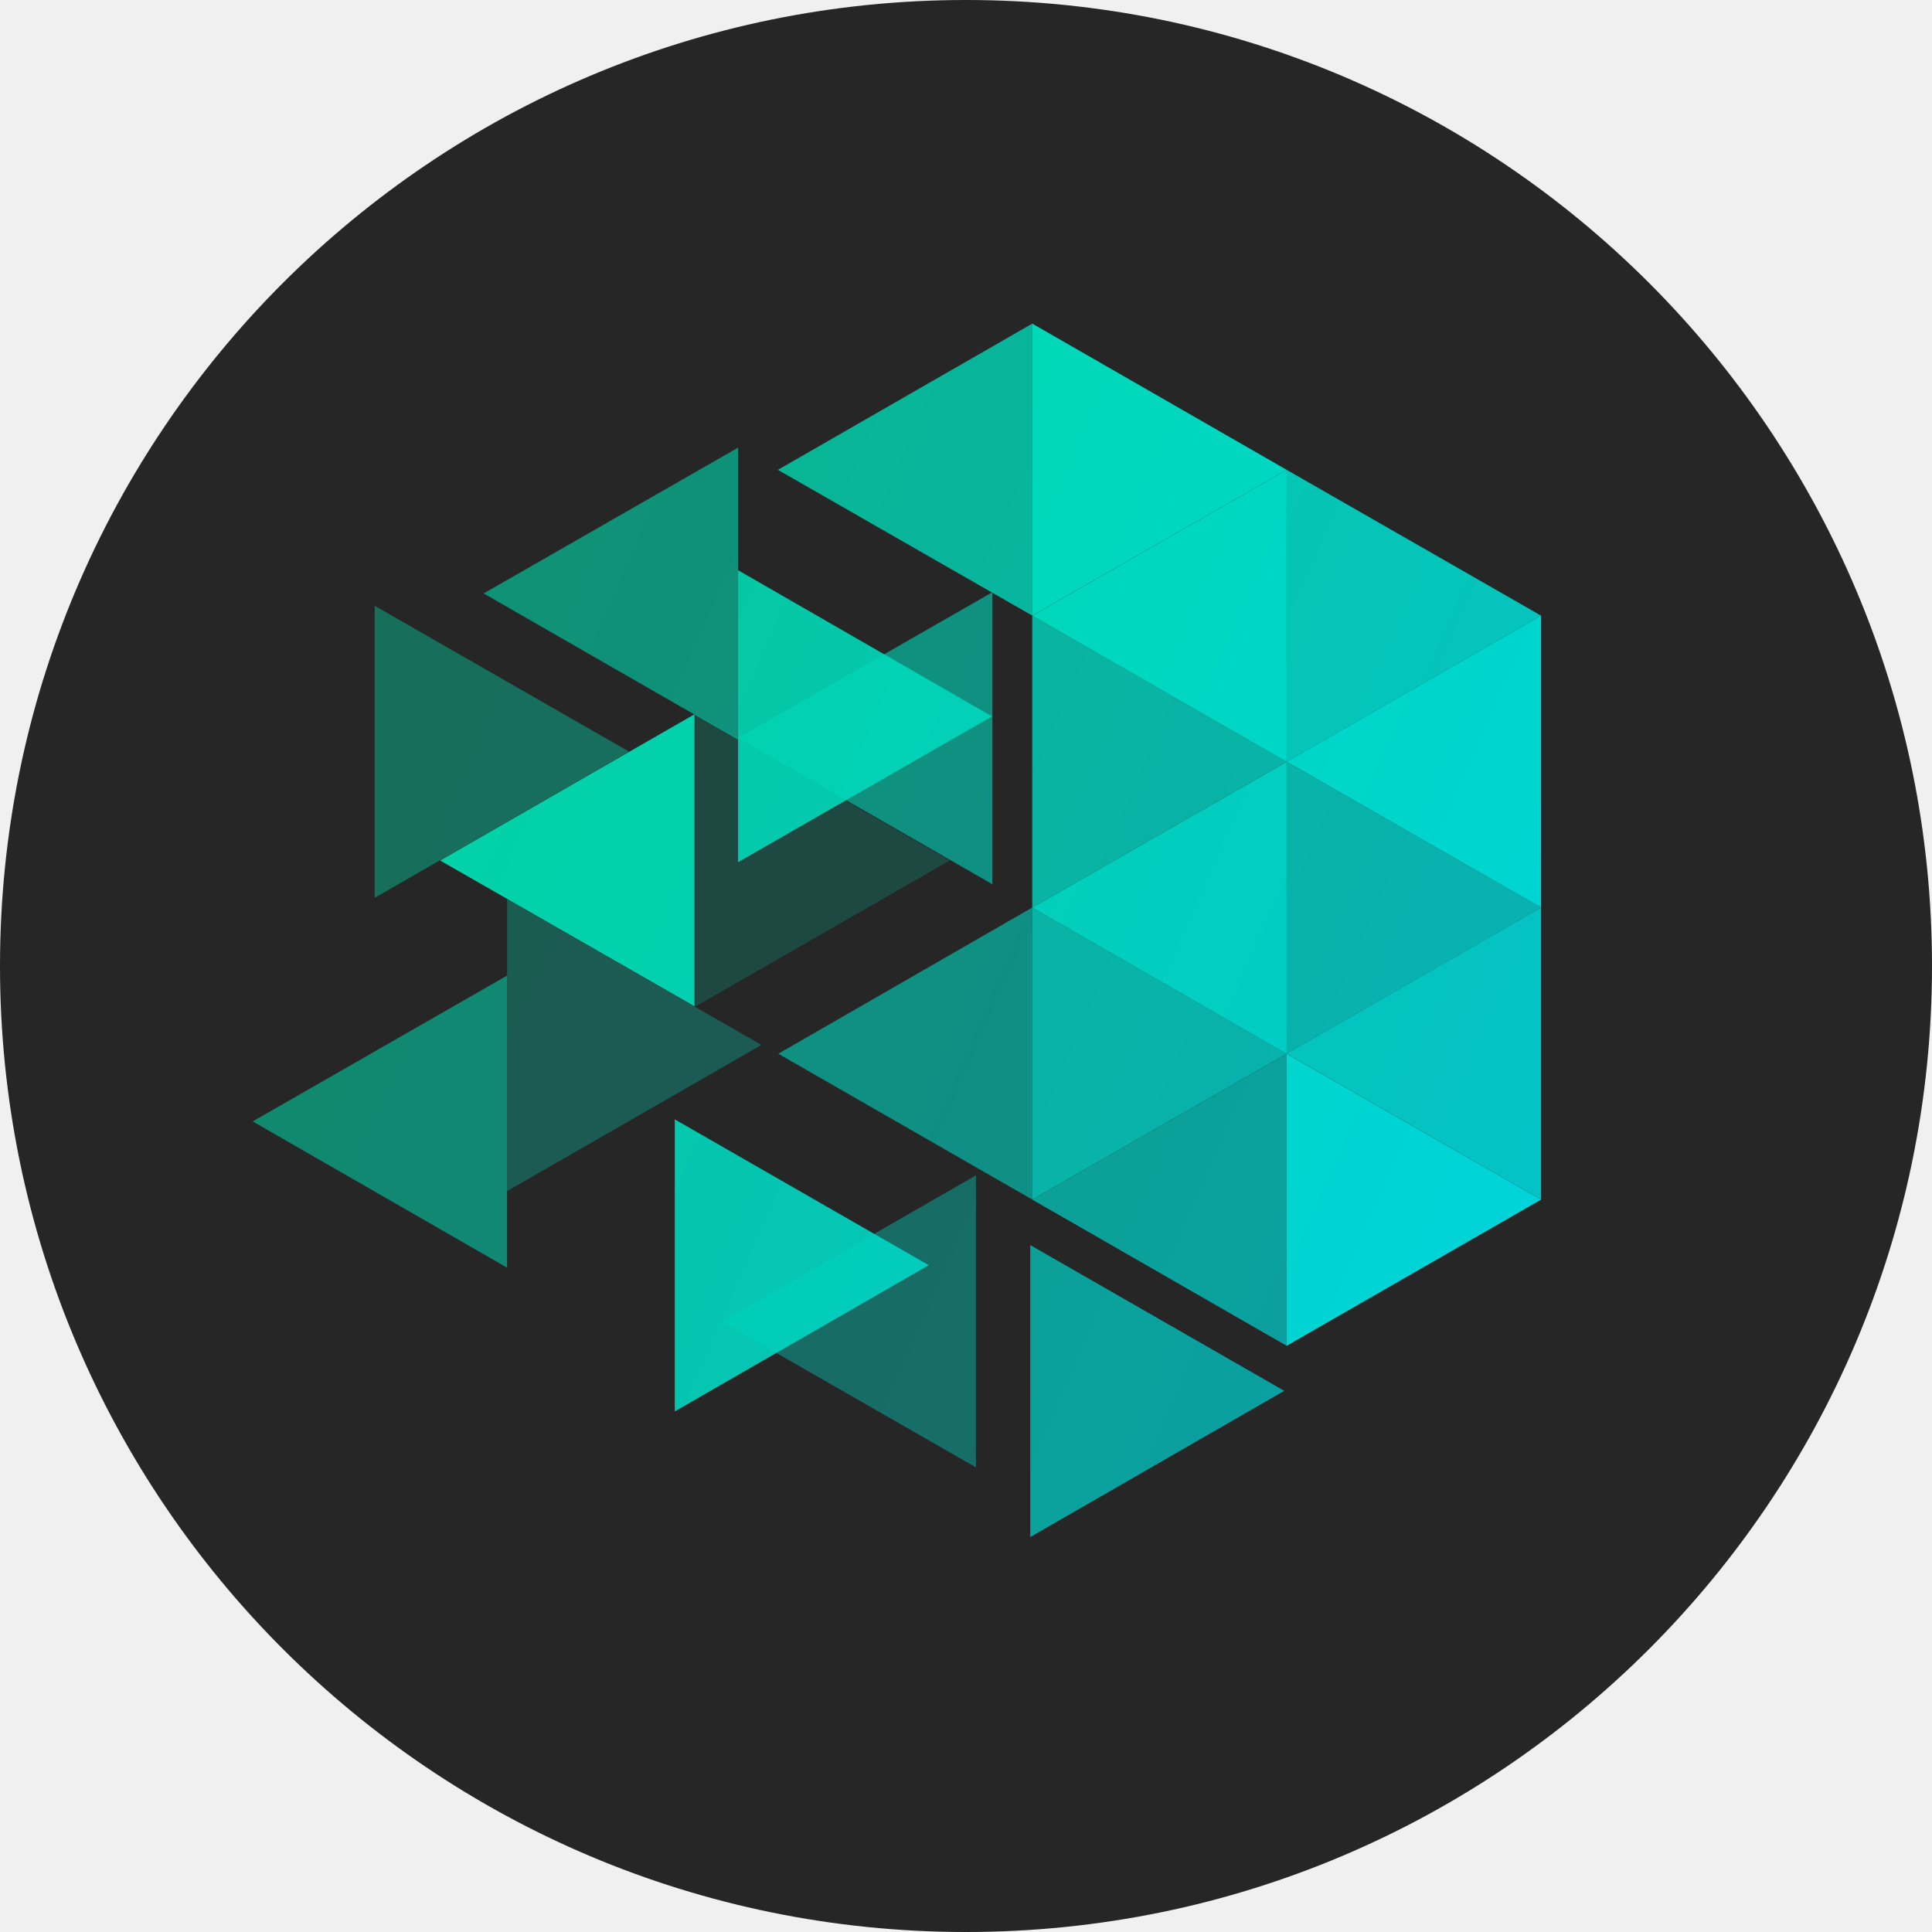
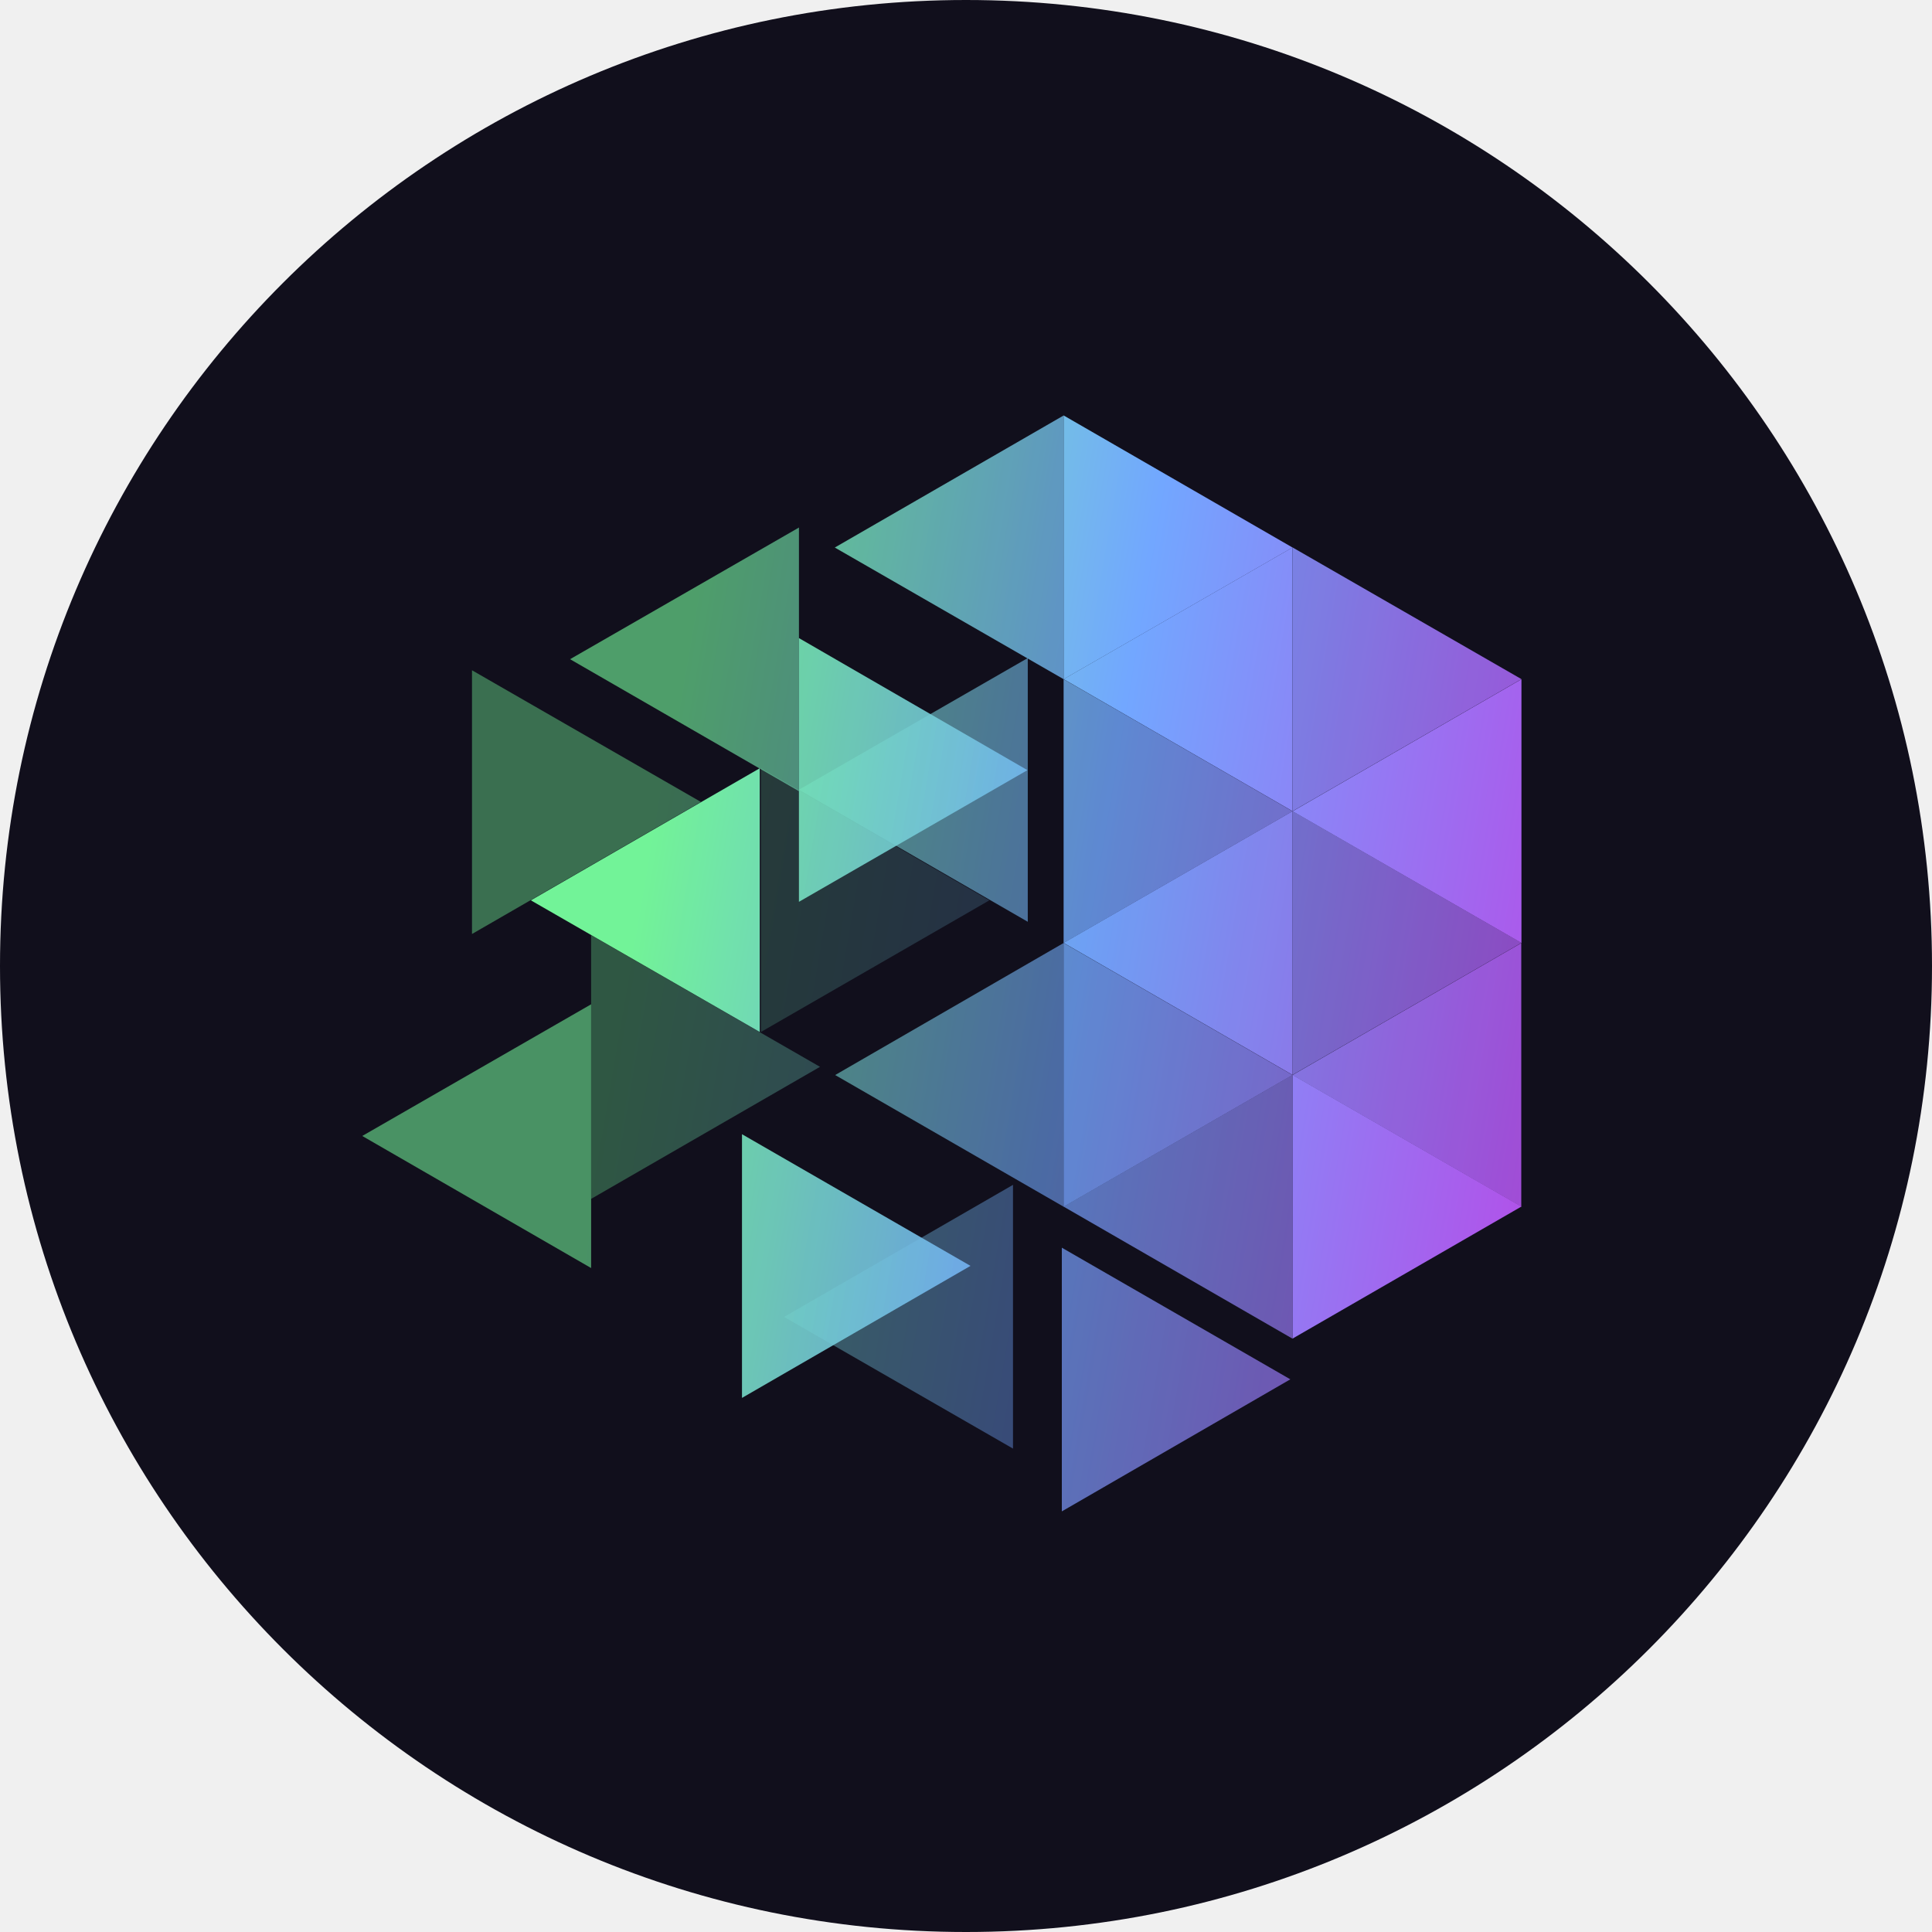
- <svg xmlns="http://www.w3.org/2000/svg" width="48" height="48" viewBox="0 0 48 48" fill="none">
-   <path d="M48 24C48 37.255 37.255 48 24 48C10.745 48 0 37.255 0 24C0 10.745 10.745 0 24 0C37.255 0 48 10.745 48 24Z" fill="#262626" />
-   <path d="M25.646 8.04V15.295L31.967 11.673L25.646 8.04Z" fill="url(#paint0_linear)" />
-   <path opacity="0.9" d="M31.967 11.673V18.928L38.288 15.296L31.967 11.673Z" fill="url(#paint1_linear)" />
-   <path opacity="0.8" d="M25.646 15.294V22.549L31.967 18.926L25.646 15.294Z" fill="url(#paint2_linear)" />
-   <path opacity="0.8" d="M31.967 18.927V26.182L38.288 22.549L31.967 18.927Z" fill="url(#paint3_linear)" />
-   <path opacity="0.8" d="M25.646 22.548V29.802L31.967 26.18L25.646 22.548Z" fill="url(#paint4_linear)" />
-   <path d="M31.967 26.182V33.436L38.288 29.804L31.967 26.182Z" fill="url(#paint5_linear)" />
-   <path opacity="0.4" d="M9.309 15.051V22.306L15.629 18.674L9.309 15.051Z" fill="url(#paint6_linear)" />
-   <path opacity="0.2" d="M17.285 17.746V25.001L23.595 21.379L17.285 17.746Z" fill="url(#paint7_linear)" />
-   <path opacity="0.3" d="M12.599 22.338V29.593L18.919 25.961L12.599 22.338Z" fill="url(#paint8_linear)" />
-   <path opacity="0.9" d="M16.765 27.811V35.066L23.075 31.433L16.765 27.811Z" fill="url(#paint9_linear)" />
-   <path opacity="0.7" d="M25.597 30.934V38.188L31.907 34.555L25.597 30.934Z" fill="url(#paint10_linear)" />
-   <path opacity="0.9" d="M18.337 14.166V21.421L24.647 17.799L18.337 14.166Z" fill="url(#paint11_linear)" />
-   <path opacity="0.8" d="M25.647 8.04V15.295L19.326 11.673L25.647 8.04Z" fill="url(#paint12_linear)" />
-   <path opacity="0.6" d="M18.337 11.122V18.375L12.017 14.744L18.337 11.122Z" fill="url(#paint13_linear)" />
-   <path opacity="0.6" d="M24.656 14.714V21.969L18.335 18.336L24.656 14.714Z" fill="url(#paint14_linear)" />
-   <path opacity="0.95" d="M17.255 17.746V25.001L10.935 21.379L17.255 17.746Z" fill="url(#paint15_linear)" />
-   <path opacity="0.6" d="M25.646 22.548V29.802L19.336 26.18L25.646 22.548Z" fill="url(#paint16_linear)" />
-   <path opacity="0.55" d="M12.598 24.239V31.494L6.278 27.861L12.598 24.239Z" fill="url(#paint17_linear)" />
-   <path d="M38.288 15.294V22.549L31.967 18.926L38.288 15.294Z" fill="url(#paint18_linear)" />
-   <path opacity="0.95" d="M31.967 18.927V26.182L25.646 22.549L31.967 18.927Z" fill="url(#paint19_linear)" />
-   <path opacity="0.9" d="M38.288 22.548V29.802L31.967 26.18L38.288 22.548Z" fill="url(#paint20_linear)" />
-   <path opacity="0.7" d="M31.967 26.182V33.436L25.646 29.804L31.967 26.182Z" fill="url(#paint21_linear)" />
-   <path opacity="0.4" d="M24.247 29.202V36.456L17.927 32.834L24.247 29.202Z" fill="url(#paint22_linear)" />
-   <path d="M31.967 11.673V18.928L25.646 15.296L31.967 11.673Z" fill="url(#paint23_linear)" />
+ <svg xmlns="http://www.w3.org/2000/svg" width="80" height="80" viewBox="0 0 80 80" fill="none">
+   <circle cx="40" cy="40" r="40" fill="#110F1C" />
+   <mask id="mask0_476_3426" style="mask-type:alpha" maskUnits="userSpaceOnUse" x="44" y="17" width="10" height="12">
+     <path d="M44.043 17.203V28.125L53.521 22.672L44.043 17.203Z" fill="white" />
+   </mask>
+   <g mask="url(#mask0_476_3426)">
+     <rect x="14.269" y="14.656" width="51.649" height="50.877" fill="url(#paint0_linear_476_3426)" />
+   </g>
+   <mask id="mask1_476_3426" style="mask-type:alpha" maskUnits="userSpaceOnUse" x="53" y="22" width="10" height="12">
+     <path opacity="0.9" d="M53.522 22.668V33.589L63 28.121L53.522 22.668Z" fill="white" />
+   </mask>
+   <g mask="url(#mask1_476_3426)">
+     <rect x="14.27" y="14.656" width="51.649" height="50.877" fill="url(#paint1_linear_476_3426)" />
+   </g>
+   <mask id="mask2_476_3426" style="mask-type:alpha" maskUnits="userSpaceOnUse" x="44" y="28" width="10" height="12">
+     <path opacity="0.8" d="M44.042 28.125V39.046L53.521 33.593L44.042 28.125Z" fill="white" />
+   </mask>
+   <g mask="url(#mask2_476_3426)">
+     <rect x="14.269" y="14.658" width="51.649" height="50.877" fill="url(#paint2_linear_476_3426)" />
+   </g>
+   <mask id="mask3_476_3426" style="mask-type:alpha" maskUnits="userSpaceOnUse" x="53" y="33" width="10" height="12">
+     <path opacity="0.8" d="M53.522 33.588V44.508L63 39.041L53.522 33.588Z" fill="white" />
+   </mask>
+   <g mask="url(#mask3_476_3426)">
+     <rect x="14.27" y="14.656" width="51.649" height="50.877" fill="url(#paint3_linear_476_3426)" />
+   </g>
+   <mask id="mask4_476_3426" style="mask-type:alpha" maskUnits="userSpaceOnUse" x="44" y="39" width="10" height="11">
+     <path opacity="0.8" d="M44.042 39.047V49.968L53.521 44.515L44.042 39.047Z" fill="white" />
+   </mask>
+   <g mask="url(#mask4_476_3426)">
+     <rect x="14.269" y="14.656" width="51.649" height="50.877" fill="url(#paint4_linear_476_3426)" />
+   </g>
+   <mask id="mask5_476_3426" style="mask-type:alpha" maskUnits="userSpaceOnUse" x="53" y="44" width="10" height="12">
+     <path d="M53.522 44.508V55.428L63 49.96L53.522 44.508Z" fill="white" />
+   </mask>
+   <g mask="url(#mask5_476_3426)">
+     <rect x="14.27" y="14.654" width="51.649" height="50.877" fill="url(#paint5_linear_476_3426)" />
+   </g>
+   <mask id="mask6_476_3426" style="mask-type:alpha" maskUnits="userSpaceOnUse" x="19" y="27" width="11" height="12">
+     <path opacity="0.4" d="M19.544 27.754V38.675L29.023 33.206L19.544 27.754Z" fill="white" />
+   </mask>
+   <g mask="url(#mask6_476_3426)">
+     <rect x="14.27" y="14.656" width="51.649" height="50.877" fill="url(#paint6_linear_476_3426)" />
+   </g>
+   <mask id="mask7_476_3426" style="mask-type:alpha" maskUnits="userSpaceOnUse" x="31" y="31" width="10" height="12">
+     <path opacity="0.2" d="M31.506 31.812V42.733L40.968 37.281L31.506 31.812Z" fill="white" />
+   </mask>
+   <g mask="url(#mask7_476_3426)">
+     <rect x="14.27" y="14.654" width="51.649" height="50.877" fill="url(#paint7_linear_476_3426)" />
+   </g>
+   <mask id="mask8_476_3426" style="mask-type:alpha" maskUnits="userSpaceOnUse" x="24" y="38" width="10" height="12">
+     <path opacity="0.3" d="M24.477 38.723V49.643L33.955 44.175L24.477 38.723Z" fill="white" />
+   </mask>
+   <g mask="url(#mask8_476_3426)">
+     <rect x="14.27" y="14.656" width="51.649" height="50.877" fill="url(#paint8_linear_476_3426)" />
+   </g>
+   <mask id="mask9_476_3426" style="mask-type:alpha" maskUnits="userSpaceOnUse" x="30" y="46" width="11" height="12">
+     <path opacity="0.9" d="M30.724 46.965V57.885L40.186 52.417L30.724 46.965Z" fill="white" />
+   </mask>
+   <g mask="url(#mask9_476_3426)">
+     <rect x="14.27" y="14.656" width="51.649" height="50.877" fill="url(#paint9_linear_476_3426)" />
+   </g>
+   <mask id="mask10_476_3426" style="mask-type:alpha" maskUnits="userSpaceOnUse" x="43" y="51" width="11" height="12">
+     <path opacity="0.7" d="M43.968 51.664V62.583L53.43 57.115L43.968 51.664Z" fill="white" />
+   </mask>
+   <g mask="url(#mask10_476_3426)">
+     <rect x="14.271" y="14.658" width="51.649" height="50.877" fill="url(#paint10_linear_476_3426)" />
+   </g>
+   <mask id="mask11_476_3426" style="mask-type:alpha" maskUnits="userSpaceOnUse" x="33" y="26" width="10" height="12">
+     <path opacity="0.9" d="M33.082 26.422V37.343L42.544 31.89L33.082 26.422Z" fill="white" />
+   </mask>
+   <g mask="url(#mask11_476_3426)">
+     <rect x="14.271" y="14.656" width="51.649" height="50.877" fill="url(#paint11_linear_476_3426)" />
+   </g>
+   <mask id="mask12_476_3426" style="mask-type:alpha" maskUnits="userSpaceOnUse" x="34" y="17" width="11" height="12">
+     <path opacity="0.8" d="M44.045 17.203V28.125L34.567 22.672L44.045 17.203Z" fill="white" />
+   </mask>
+   <g mask="url(#mask12_476_3426)">
+     <rect x="14.271" y="14.656" width="51.649" height="50.877" fill="url(#paint12_linear_476_3426)" />
+   </g>
+   <mask id="mask13_476_3426" style="mask-type:alpha" maskUnits="userSpaceOnUse" x="23" y="21" width="11" height="12">
+     <path opacity="0.6" d="M33.083 21.844V32.762L23.605 27.296L33.083 21.844Z" fill="white" />
+   </mask>
+   <g mask="url(#mask13_476_3426)">
+     <rect x="14.27" y="14.656" width="51.649" height="50.877" fill="url(#paint13_linear_476_3426)" />
+   </g>
+   <mask id="mask14_476_3426" style="mask-type:alpha" maskUnits="userSpaceOnUse" x="33" y="27" width="10" height="12">
+     <path opacity="0.6" d="M42.558 27.248V38.169L33.08 32.701L42.558 27.248Z" fill="white" />
+   </mask>
+   <g mask="url(#mask14_476_3426)">
+     <rect x="14.27" y="14.656" width="51.649" height="50.877" fill="url(#paint14_linear_476_3426)" />
+   </g>
+   <mask id="mask15_476_3426" style="mask-type:alpha" maskUnits="userSpaceOnUse" x="21" y="31" width="11" height="12">
+     <path opacity="0.95" d="M31.46 31.812V42.733L21.982 37.281L31.46 31.812Z" fill="white" />
+   </mask>
+   <g mask="url(#mask15_476_3426)">
+     <rect x="14.27" y="14.654" width="51.649" height="50.877" fill="url(#paint15_linear_476_3426)" />
+   </g>
+   <mask id="mask16_476_3426" style="mask-type:alpha" maskUnits="userSpaceOnUse" x="34" y="39" width="11" height="11">
+     <path opacity="0.6" d="M44.044 39.047V49.968L34.582 44.515L44.044 39.047Z" fill="white" />
+   </mask>
+   <g mask="url(#mask16_476_3426)">
+     <rect x="14.271" y="14.656" width="51.649" height="50.877" fill="url(#paint16_linear_476_3426)" />
+   </g>
+   <mask id="mask17_476_3426" style="mask-type:alpha" maskUnits="userSpaceOnUse" x="15" y="41" width="10" height="12">
+     <path opacity="0.55" d="M24.477 41.586V52.507L15 47.038L24.477 41.586Z" fill="white" />
+   </mask>
+   <g mask="url(#mask17_476_3426)">
+     <rect x="14.27" y="14.656" width="51.649" height="50.877" fill="url(#paint17_linear_476_3426)" />
+   </g>
+   <mask id="mask18_476_3426" style="mask-type:alpha" maskUnits="userSpaceOnUse" x="53" y="28" width="10" height="12">
+     <path d="M63 28.125V39.046L53.522 33.593L63 28.125Z" fill="white" />
+   </mask>
+   <g mask="url(#mask18_476_3426)">
+     <rect x="14.271" y="14.658" width="51.649" height="50.877" fill="url(#paint18_linear_476_3426)" />
+   </g>
+   <mask id="mask19_476_3426" style="mask-type:alpha" maskUnits="userSpaceOnUse" x="44" y="33" width="10" height="12">
+     <path opacity="0.95" d="M53.521 33.59V44.51L44.042 39.042L53.521 33.59Z" fill="white" />
+   </mask>
+   <g mask="url(#mask19_476_3426)">
+     <rect x="14.27" y="14.656" width="51.649" height="50.877" fill="url(#paint19_linear_476_3426)" />
+   </g>
+   <mask id="mask20_476_3426" style="mask-type:alpha" maskUnits="userSpaceOnUse" x="53" y="39" width="10" height="11">
+     <path opacity="0.9" d="M62.998 39.047V49.968L53.52 44.515L62.998 39.047Z" fill="white" />
+   </mask>
+   <g mask="url(#mask20_476_3426)">
+     <rect x="14.27" y="14.66" width="51.649" height="50.877" fill="url(#paint20_linear_476_3426)" />
+   </g>
+   <mask id="mask21_476_3426" style="mask-type:alpha" maskUnits="userSpaceOnUse" x="44" y="44" width="10" height="12">
+     <path opacity="0.7" d="M53.521 44.512V55.432L44.042 49.964L53.521 44.512Z" fill="white" />
+   </mask>
+   <g mask="url(#mask21_476_3426)">
+     <rect x="14.27" y="14.658" width="51.649" height="50.877" fill="url(#paint21_linear_476_3426)" />
+   </g>
+   <mask id="mask22_476_3426" style="mask-type:alpha" maskUnits="userSpaceOnUse" x="32" y="49" width="10" height="11">
+     <path opacity="0.4" d="M41.946 49.062V59.983L32.468 54.531L41.946 49.062Z" fill="white" />
+   </mask>
+   <g mask="url(#mask22_476_3426)">
+     <rect x="14.269" y="14.658" width="51.649" height="50.877" fill="url(#paint22_linear_476_3426)" />
+   </g>
+   <mask id="mask23_476_3426" style="mask-type:alpha" maskUnits="userSpaceOnUse" x="44" y="22" width="10" height="12">
+     <path d="M53.521 22.668V33.589L44.042 28.121L53.521 22.668Z" fill="white" />
+   </mask>
+   <g mask="url(#mask23_476_3426)">
+     <rect x="14.27" y="14.654" width="51.649" height="50.877" fill="url(#paint23_linear_476_3426)" />
+   </g>
  <defs>
-     <linearGradient id="paint0_linear" x1="-0.113" y1="22.942" x2="38.08" y2="39.619" gradientUnits="userSpaceOnUse">
-       <stop stop-color="#00DC9C" />
-       <stop offset="1" stop-color="#00D3DC" />
-     </linearGradient>
-     <linearGradient id="paint1_linear" x1="-0.11" y1="22.933" x2="38.084" y2="39.617" gradientUnits="userSpaceOnUse">
-       <stop stop-color="#00DC9C" />
-       <stop offset="1" stop-color="#00D3DC" />
-     </linearGradient>
-     <linearGradient id="paint2_linear" x1="-3.455" y1="28.27" x2="34.732" y2="44.948" gradientUnits="userSpaceOnUse">
-       <stop stop-color="#00DC9C" />
-       <stop offset="1" stop-color="#00D3DC" />
-     </linearGradient>
-     <linearGradient id="paint3_linear" x1="-3.451" y1="28.262" x2="34.738" y2="44.946" gradientUnits="userSpaceOnUse">
-       <stop stop-color="#00DC9C" />
-       <stop offset="1" stop-color="#00D3DC" />
-     </linearGradient>
-     <linearGradient id="paint4_linear" x1="-6.828" y1="33.58" x2="31.361" y2="50.264" gradientUnits="userSpaceOnUse">
-       <stop stop-color="#00DC9C" />
-       <stop offset="1" stop-color="#00D3DC" />
-     </linearGradient>
-     <linearGradient id="paint5_linear" x1="-6.817" y1="33.579" x2="31.37" y2="50.257" gradientUnits="userSpaceOnUse">
-       <stop stop-color="#00DC9C" />
-       <stop offset="1" stop-color="#00D3DC" />
-     </linearGradient>
-     <linearGradient id="paint6_linear" x1="-6.564" y1="35.638" x2="31.623" y2="52.316" gradientUnits="userSpaceOnUse">
-       <stop stop-color="#00DC9C" />
-       <stop offset="1" stop-color="#00D3DC" />
-     </linearGradient>
-     <linearGradient id="paint7_linear" x1="-4.659" y1="34.873" x2="33.547" y2="51.501" gradientUnits="userSpaceOnUse">
-       <stop stop-color="#00DC9C" />
-       <stop offset="1" stop-color="#00D3DC" />
-     </linearGradient>
-     <linearGradient id="paint8_linear" x1="-10.616" y1="38.695" x2="27.571" y2="55.373" gradientUnits="userSpaceOnUse">
-       <stop stop-color="#00DC9C" />
-       <stop offset="1" stop-color="#00D3DC" />
-     </linearGradient>
-     <linearGradient id="paint9_linear" x1="-11.11" y1="41.521" x2="27.096" y2="58.149" gradientUnits="userSpaceOnUse">
-       <stop stop-color="#00DC9C" />
-       <stop offset="1" stop-color="#00D3DC" />
-     </linearGradient>
-     <linearGradient id="paint10_linear" x1="-10.896" y1="39.675" x2="27.298" y2="56.304" gradientUnits="userSpaceOnUse">
-       <stop stop-color="#00DC9C" />
-       <stop offset="1" stop-color="#00D3DC" />
-     </linearGradient>
-     <linearGradient id="paint11_linear" x1="-4.934" y1="30.532" x2="33.273" y2="47.166" gradientUnits="userSpaceOnUse">
-       <stop stop-color="#00DC9C" />
-       <stop offset="1" stop-color="#00D3DC" />
-     </linearGradient>
-     <linearGradient id="paint12_linear" x1="-0.323" y1="22.826" x2="37.871" y2="39.51" gradientUnits="userSpaceOnUse">
-       <stop stop-color="#00DC9C" />
-       <stop offset="1" stop-color="#00D3DC" />
-     </linearGradient>
-     <linearGradient id="paint13_linear" x1="-3.354" y1="28.35" x2="34.816" y2="45.038" gradientUnits="userSpaceOnUse">
-       <stop stop-color="#00DC9C" />
-       <stop offset="1" stop-color="#00D3DC" />
-     </linearGradient>
-     <linearGradient id="paint14_linear" x1="-3.742" y1="28.104" x2="34.445" y2="44.782" gradientUnits="userSpaceOnUse">
-       <stop stop-color="#00DC9C" />
-       <stop offset="1" stop-color="#00D3DC" />
-     </linearGradient>
-     <linearGradient id="paint15_linear" x1="-6.029" y1="34.074" x2="32.16" y2="50.758" gradientUnits="userSpaceOnUse">
-       <stop stop-color="#00DC9C" />
-       <stop offset="1" stop-color="#00D3DC" />
-     </linearGradient>
-     <linearGradient id="paint16_linear" x1="-7.006" y1="33.516" x2="31.201" y2="50.144" gradientUnits="userSpaceOnUse">
-       <stop stop-color="#00DC9C" />
-       <stop offset="1" stop-color="#00D3DC" />
-     </linearGradient>
-     <linearGradient id="paint17_linear" x1="-9.297" y1="41.369" x2="28.895" y2="58.05" gradientUnits="userSpaceOnUse">
-       <stop stop-color="#00DC9C" />
-       <stop offset="1" stop-color="#00D3DC" />
-     </linearGradient>
-     <linearGradient id="paint18_linear" x1="-0.312" y1="22.814" x2="37.875" y2="39.492" gradientUnits="userSpaceOnUse">
-       <stop stop-color="#00DC9C" />
-       <stop offset="1" stop-color="#00D3DC" />
-     </linearGradient>
-     <linearGradient id="paint19_linear" x1="-3.672" y1="28.145" x2="34.515" y2="44.823" gradientUnits="userSpaceOnUse">
-       <stop stop-color="#00DC9C" />
-       <stop offset="1" stop-color="#00D3DC" />
-     </linearGradient>
-     <linearGradient id="paint20_linear" x1="-3.648" y1="28.146" x2="34.539" y2="44.824" gradientUnits="userSpaceOnUse">
-       <stop stop-color="#00DC9C" />
-       <stop offset="1" stop-color="#00D3DC" />
-     </linearGradient>
-     <linearGradient id="paint21_linear" x1="-7.02" y1="33.47" x2="31.168" y2="50.154" gradientUnits="userSpaceOnUse">
-       <stop stop-color="#00DC9C" />
-       <stop offset="1" stop-color="#00D3DC" />
-     </linearGradient>
-     <linearGradient id="paint22_linear" x1="-10.049" y1="39.196" x2="28.139" y2="55.88" gradientUnits="userSpaceOnUse">
-       <stop stop-color="#00DC9C" />
-       <stop offset="1" stop-color="#00D3DC" />
-     </linearGradient>
-     <linearGradient id="paint23_linear" x1="-0.309" y1="22.832" x2="37.886" y2="39.515" gradientUnits="userSpaceOnUse">
-       <stop stop-color="#00DC9C" />
-       <stop offset="1" stop-color="#00D3DC" />
+     <linearGradient id="paint0_linear_476_3426" x1="21.006" y1="43.777" x2="81.672" y2="54.135" gradientUnits="userSpaceOnUse">
+       <stop offset="0.07" stop-color="#77FE9E" />
+       <stop offset="0.369" stop-color="#72A7FF" />
+       <stop offset="1" stop-color="#EC02D5" />
+     </linearGradient>
+     <linearGradient id="paint1_linear_476_3426" x1="21.006" y1="43.777" x2="81.672" y2="54.135" gradientUnits="userSpaceOnUse">
+       <stop offset="0.07" stop-color="#77FE9E" />
+       <stop offset="0.369" stop-color="#72A7FF" />
+       <stop offset="1" stop-color="#EC02D5" />
+     </linearGradient>
+     <linearGradient id="paint2_linear_476_3426" x1="21.006" y1="43.779" x2="81.672" y2="54.137" gradientUnits="userSpaceOnUse">
+       <stop offset="0.07" stop-color="#77FE9E" />
+       <stop offset="0.369" stop-color="#72A7FF" />
+       <stop offset="1" stop-color="#EC02D5" />
+     </linearGradient>
+     <linearGradient id="paint3_linear_476_3426" x1="21.006" y1="43.777" x2="81.672" y2="54.135" gradientUnits="userSpaceOnUse">
+       <stop offset="0.07" stop-color="#77FE9E" />
+       <stop offset="0.369" stop-color="#72A7FF" />
+       <stop offset="1" stop-color="#EC02D5" />
+     </linearGradient>
+     <linearGradient id="paint4_linear_476_3426" x1="21.006" y1="43.777" x2="81.672" y2="54.135" gradientUnits="userSpaceOnUse">
+       <stop offset="0.07" stop-color="#77FE9E" />
+       <stop offset="0.369" stop-color="#72A7FF" />
+       <stop offset="1" stop-color="#EC02D5" />
+     </linearGradient>
+     <linearGradient id="paint5_linear_476_3426" x1="21.006" y1="43.775" x2="81.672" y2="54.133" gradientUnits="userSpaceOnUse">
+       <stop offset="0.07" stop-color="#77FE9E" />
+       <stop offset="0.369" stop-color="#72A7FF" />
+       <stop offset="1" stop-color="#EC02D5" />
+     </linearGradient>
+     <linearGradient id="paint6_linear_476_3426" x1="21.006" y1="43.777" x2="81.672" y2="54.135" gradientUnits="userSpaceOnUse">
+       <stop offset="0.07" stop-color="#77FE9E" />
+       <stop offset="0.369" stop-color="#72A7FF" />
+       <stop offset="1" stop-color="#EC02D5" />
+     </linearGradient>
+     <linearGradient id="paint7_linear_476_3426" x1="21.006" y1="43.775" x2="81.672" y2="54.133" gradientUnits="userSpaceOnUse">
+       <stop offset="0.07" stop-color="#77FE9E" />
+       <stop offset="0.369" stop-color="#72A7FF" />
+       <stop offset="1" stop-color="#EC02D5" />
+     </linearGradient>
+     <linearGradient id="paint8_linear_476_3426" x1="21.006" y1="43.777" x2="81.672" y2="54.135" gradientUnits="userSpaceOnUse">
+       <stop offset="0.07" stop-color="#77FE9E" />
+       <stop offset="0.369" stop-color="#72A7FF" />
+       <stop offset="1" stop-color="#EC02D5" />
+     </linearGradient>
+     <linearGradient id="paint9_linear_476_3426" x1="21.006" y1="43.777" x2="81.672" y2="54.135" gradientUnits="userSpaceOnUse">
+       <stop offset="0.07" stop-color="#77FE9E" />
+       <stop offset="0.369" stop-color="#72A7FF" />
+       <stop offset="1" stop-color="#EC02D5" />
+     </linearGradient>
+     <linearGradient id="paint10_linear_476_3426" x1="21.007" y1="43.779" x2="81.673" y2="54.137" gradientUnits="userSpaceOnUse">
+       <stop offset="0.07" stop-color="#77FE9E" />
+       <stop offset="0.369" stop-color="#72A7FF" />
+       <stop offset="1" stop-color="#EC02D5" />
+     </linearGradient>
+     <linearGradient id="paint11_linear_476_3426" x1="21.007" y1="43.777" x2="81.673" y2="54.135" gradientUnits="userSpaceOnUse">
+       <stop offset="0.07" stop-color="#77FE9E" />
+       <stop offset="0.369" stop-color="#72A7FF" />
+       <stop offset="1" stop-color="#EC02D5" />
+     </linearGradient>
+     <linearGradient id="paint12_linear_476_3426" x1="21.007" y1="43.777" x2="81.673" y2="54.135" gradientUnits="userSpaceOnUse">
+       <stop offset="0.07" stop-color="#77FE9E" />
+       <stop offset="0.369" stop-color="#72A7FF" />
+       <stop offset="1" stop-color="#EC02D5" />
+     </linearGradient>
+     <linearGradient id="paint13_linear_476_3426" x1="21.006" y1="43.777" x2="81.672" y2="54.135" gradientUnits="userSpaceOnUse">
+       <stop offset="0.07" stop-color="#77FE9E" />
+       <stop offset="0.369" stop-color="#72A7FF" />
+       <stop offset="1" stop-color="#EC02D5" />
+     </linearGradient>
+     <linearGradient id="paint14_linear_476_3426" x1="21.006" y1="43.777" x2="81.672" y2="54.135" gradientUnits="userSpaceOnUse">
+       <stop offset="0.07" stop-color="#77FE9E" />
+       <stop offset="0.369" stop-color="#72A7FF" />
+       <stop offset="1" stop-color="#EC02D5" />
+     </linearGradient>
+     <linearGradient id="paint15_linear_476_3426" x1="21.006" y1="43.775" x2="81.672" y2="54.133" gradientUnits="userSpaceOnUse">
+       <stop offset="0.07" stop-color="#77FE9E" />
+       <stop offset="0.369" stop-color="#72A7FF" />
+       <stop offset="1" stop-color="#EC02D5" />
+     </linearGradient>
+     <linearGradient id="paint16_linear_476_3426" x1="21.007" y1="43.777" x2="81.673" y2="54.135" gradientUnits="userSpaceOnUse">
+       <stop offset="0.07" stop-color="#77FE9E" />
+       <stop offset="0.369" stop-color="#72A7FF" />
+       <stop offset="1" stop-color="#EC02D5" />
+     </linearGradient>
+     <linearGradient id="paint17_linear_476_3426" x1="21.006" y1="43.777" x2="81.672" y2="54.135" gradientUnits="userSpaceOnUse">
+       <stop offset="0.07" stop-color="#77FE9E" />
+       <stop offset="0.369" stop-color="#72A7FF" />
+       <stop offset="1" stop-color="#EC02D5" />
+     </linearGradient>
+     <linearGradient id="paint18_linear_476_3426" x1="21.008" y1="43.779" x2="81.674" y2="54.137" gradientUnits="userSpaceOnUse">
+       <stop offset="0.07" stop-color="#77FE9E" />
+       <stop offset="0.369" stop-color="#72A7FF" />
+       <stop offset="1" stop-color="#EC02D5" />
+     </linearGradient>
+     <linearGradient id="paint19_linear_476_3426" x1="21.006" y1="43.777" x2="81.672" y2="54.135" gradientUnits="userSpaceOnUse">
+       <stop offset="0.07" stop-color="#77FE9E" />
+       <stop offset="0.369" stop-color="#72A7FF" />
+       <stop offset="1" stop-color="#EC02D5" />
+     </linearGradient>
+     <linearGradient id="paint20_linear_476_3426" x1="21.006" y1="43.781" x2="81.672" y2="54.139" gradientUnits="userSpaceOnUse">
+       <stop offset="0.07" stop-color="#77FE9E" />
+       <stop offset="0.369" stop-color="#72A7FF" />
+       <stop offset="1" stop-color="#EC02D5" />
+     </linearGradient>
+     <linearGradient id="paint21_linear_476_3426" x1="21.006" y1="43.779" x2="81.672" y2="54.137" gradientUnits="userSpaceOnUse">
+       <stop offset="0.07" stop-color="#77FE9E" />
+       <stop offset="0.369" stop-color="#72A7FF" />
+       <stop offset="1" stop-color="#EC02D5" />
+     </linearGradient>
+     <linearGradient id="paint22_linear_476_3426" x1="21.006" y1="43.779" x2="81.672" y2="54.137" gradientUnits="userSpaceOnUse">
+       <stop offset="0.07" stop-color="#77FE9E" />
+       <stop offset="0.369" stop-color="#72A7FF" />
+       <stop offset="1" stop-color="#EC02D5" />
+     </linearGradient>
+     <linearGradient id="paint23_linear_476_3426" x1="21.006" y1="43.775" x2="81.672" y2="54.133" gradientUnits="userSpaceOnUse">
+       <stop offset="0.07" stop-color="#77FE9E" />
+       <stop offset="0.369" stop-color="#72A7FF" />
+       <stop offset="1" stop-color="#EC02D5" />
    </linearGradient>
  </defs>
</svg>
